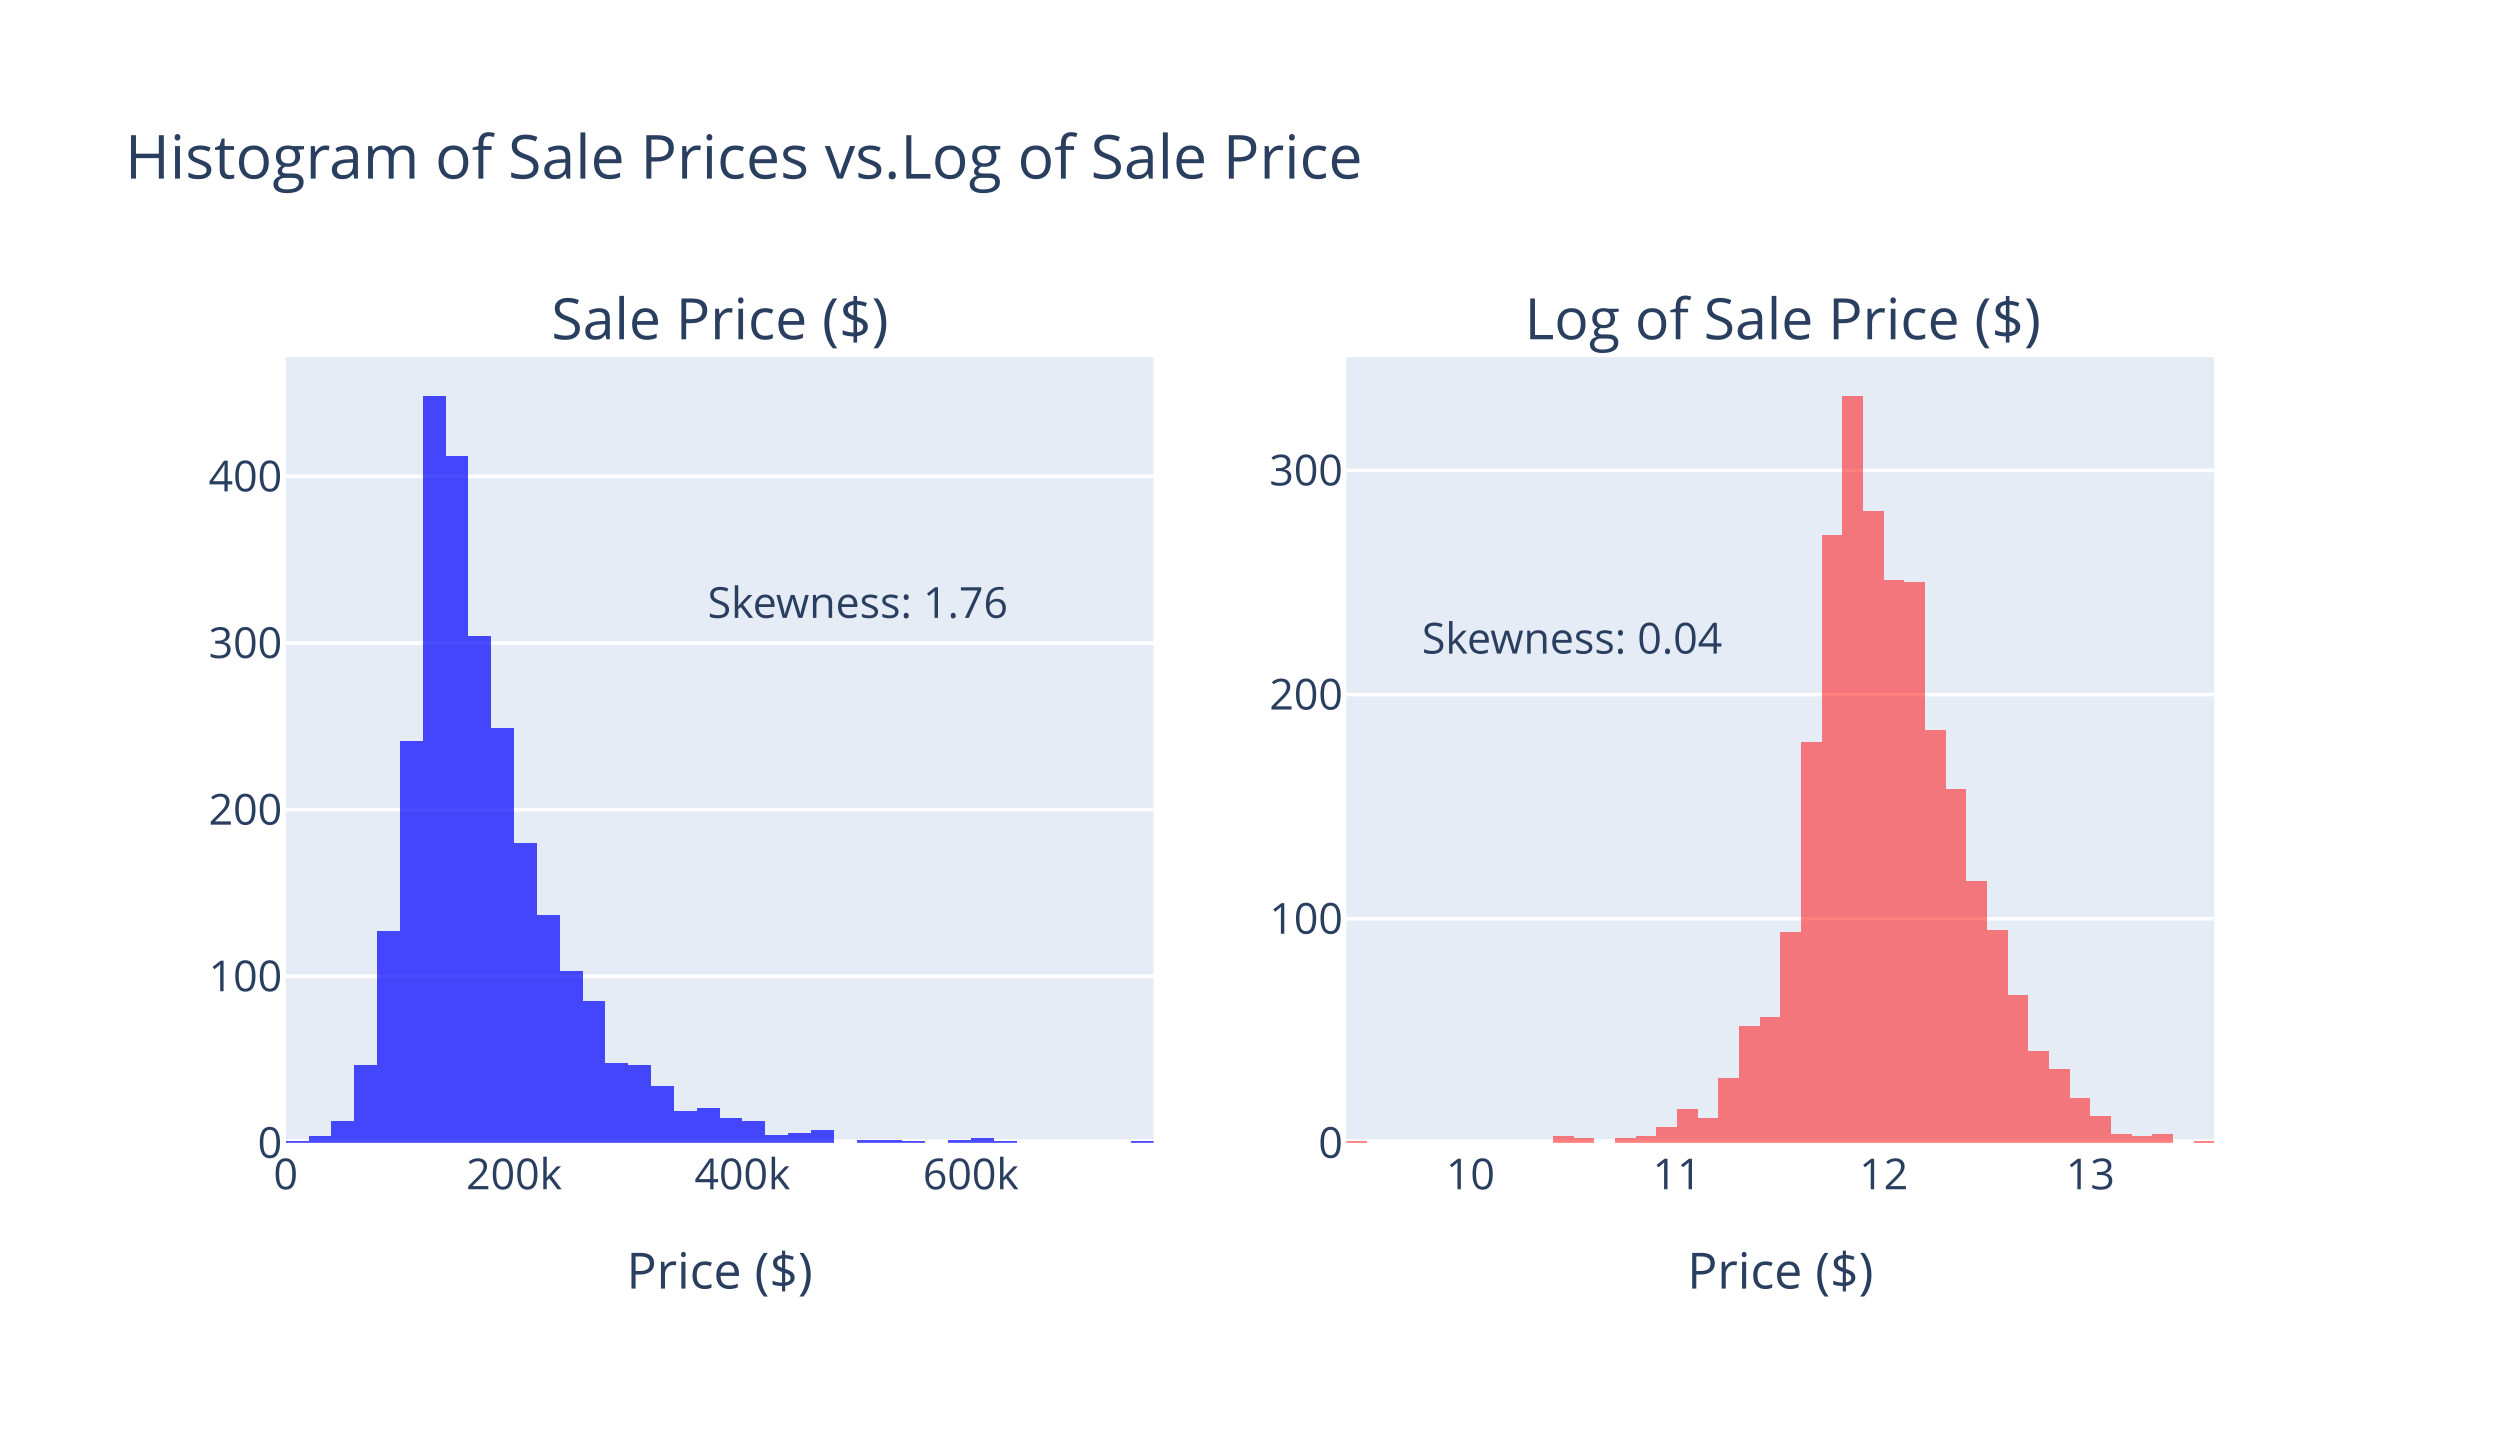
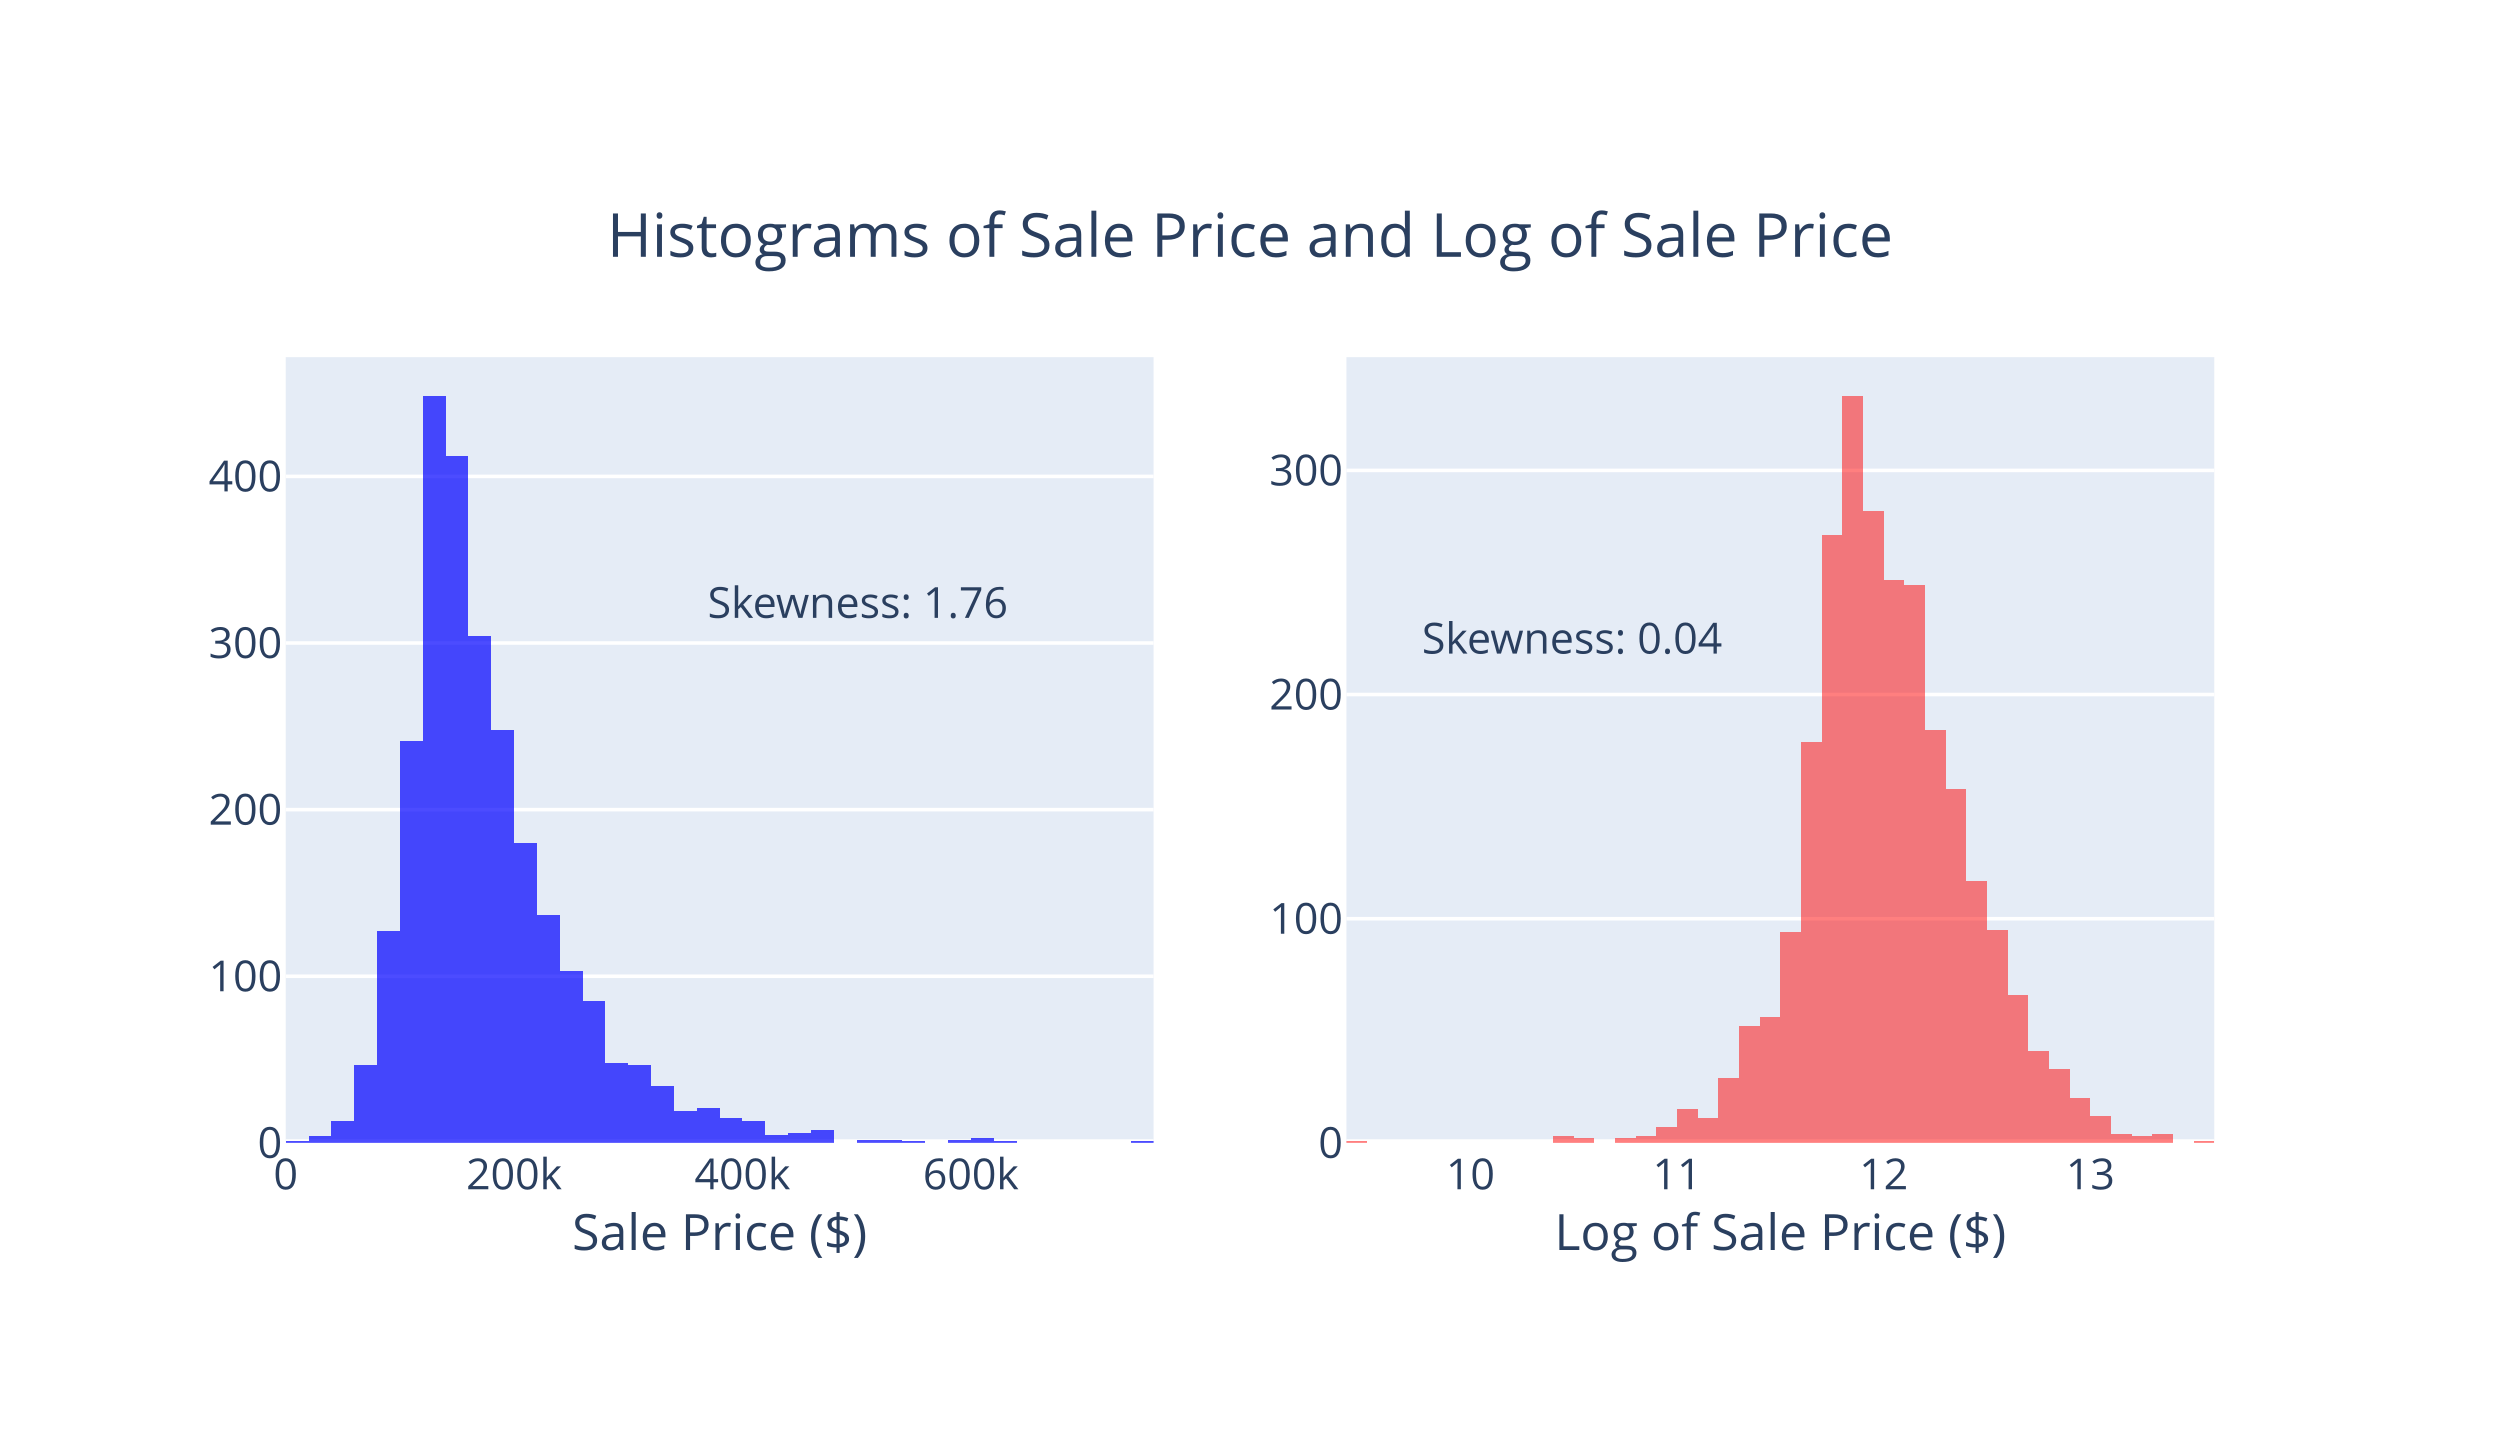
<svg xmlns="http://www.w3.org/2000/svg" class="main-svg" width="700" height="400" style="" viewBox="0 0 700 400">
  <rect x="0" y="0" width="700" height="400" style="fill: rgb(255, 255, 255); fill-opacity: 1;" />
-   <defs id="defs-ad9607">
+   <defs id="defs-f02b7b">
    <g class="clips">
-       <clipPath id="clipad9607xyplot" class="plotclip">
+       <clipPath id="clipf02b7bxyplot" class="plotclip">
        <rect width="243" height="220" />
      </clipPath>
-       <clipPath id="clipad9607x2y2plot" class="plotclip">
+       <clipPath id="clipf02b7bx2y2plot" class="plotclip">
        <rect width="243" height="220" />
      </clipPath>
-       <clipPath class="axesclip" id="clipad9607x">
+       <clipPath class="axesclip" id="clipf02b7bx">
        <rect x="80" y="0" width="243" height="400" />
      </clipPath>
-       <clipPath class="axesclip" id="clipad9607y">
+       <clipPath class="axesclip" id="clipf02b7by">
        <rect x="0" y="100" width="700" height="220" />
      </clipPath>
-       <clipPath class="axesclip" id="clipad9607xy">
+       <clipPath class="axesclip" id="clipf02b7bxy">
        <rect x="80" y="100" width="243" height="220" />
      </clipPath>
-       <clipPath class="axesclip" id="clipad9607y2">
+       <clipPath class="axesclip" id="clipf02b7by2">
        <rect x="0" y="100" width="700" height="220" />
      </clipPath>
-       <clipPath class="axesclip" id="clipad9607xy2">
+       <clipPath class="axesclip" id="clipf02b7bxy2">
        <rect x="80" y="100" width="243" height="220" />
      </clipPath>
-       <clipPath class="axesclip" id="clipad9607x2">
+       <clipPath class="axesclip" id="clipf02b7bx2">
        <rect x="377" y="0" width="243" height="400" />
      </clipPath>
-       <clipPath class="axesclip" id="clipad9607x2y">
+       <clipPath class="axesclip" id="clipf02b7bx2y">
        <rect x="377" y="100" width="243" height="220" />
      </clipPath>
-       <clipPath class="axesclip" id="clipad9607x2y2">
+       <clipPath class="axesclip" id="clipf02b7bx2y2">
        <rect x="377" y="100" width="243" height="220" />
      </clipPath>
    </g>
    <g class="gradients" />
    <g class="patterns" />
  </defs>
  <g class="bglayer">
    <rect class="bg" x="80" y="100" width="243" height="220" style="fill: rgb(229, 236, 246); fill-opacity: 1; stroke-width: 0;" />
    <rect class="bg" x="377" y="100" width="243" height="220" style="fill: rgb(229, 236, 246); fill-opacity: 1; stroke-width: 0;" />
  </g>
  <g class="layer-below">
    <g class="imagelayer" />
    <g class="shapelayer" />
  </g>
  <g class="cartesianlayer">
    <g class="subplot xy">
      <g class="layer-subplot">
        <g class="shapelayer" />
        <g class="imagelayer" />
      </g>
      <g class="minor-gridlayer">
        <g class="x" />
        <g class="y" />
      </g>
      <g class="gridlayer">
        <g class="x" />
        <g class="y">
          <path class="ygrid crisp" transform="translate(0,273.35)" d="M80,0h243" style="stroke: rgb(255, 255, 255); stroke-opacity: 1; stroke-width: 1px;" />
          <path class="ygrid crisp" transform="translate(0,226.7)" d="M80,0h243" style="stroke: rgb(255, 255, 255); stroke-opacity: 1; stroke-width: 1px;" />
          <path class="ygrid crisp" transform="translate(0,180.04)" d="M80,0h243" style="stroke: rgb(255, 255, 255); stroke-opacity: 1; stroke-width: 1px;" />
          <path class="ygrid crisp" transform="translate(0,133.39)" d="M80,0h243" style="stroke: rgb(255, 255, 255); stroke-opacity: 1; stroke-width: 1px;" />
        </g>
      </g>
      <g class="zerolinelayer">
        <path class="yzl zl crisp" transform="translate(0,320)" d="M80,0h243" style="stroke: rgb(255, 255, 255); stroke-opacity: 1; stroke-width: 2px;" />
      </g>
      <path class="xlines-below" />
      <path class="ylines-below" />
      <g class="overlines-below" />
      <g class="xaxislayer-below" />
      <g class="yaxislayer-below" />
      <g class="overaxes-below" />
-       <g class="plot" transform="translate(80,100)" clip-path="url(#clipad9607xyplot)">
+       <g class="plot" transform="translate(80,100)" clip-path="url(#clipf02b7bxyplot)">
        <g class="barlayer mlayer">
          <g class="trace bars" shape-rendering="crispEdges" style="opacity: 0.7;">
            <g class="points">
              <g class="point">
                <path d="M0,220V219.53H6.39V220Z" style="vector-effect: non-scaling-stroke; opacity: 1; stroke-width: 0px; fill: rgb(0, 0, 255); fill-opacity: 1;" />
              </g>
              <g class="point">
                <path d="M6.39,220V218.13H12.79V220Z" style="vector-effect: non-scaling-stroke; opacity: 1; stroke-width: 0px; fill: rgb(0, 0, 255); fill-opacity: 1;" />
              </g>
              <g class="point">
                <path d="M12.79,220V213.94H19.18V220Z" style="vector-effect: non-scaling-stroke; opacity: 1; stroke-width: 0px; fill: rgb(0, 0, 255); fill-opacity: 1;" />
              </g>
              <g class="point">
                <path d="M19.18,220V198.07H25.58V220Z" style="vector-effect: non-scaling-stroke; opacity: 1; stroke-width: 0px; fill: rgb(0, 0, 255); fill-opacity: 1;" />
              </g>
              <g class="point">
                <path d="M25.58,220V160.75H31.97V220Z" style="vector-effect: non-scaling-stroke; opacity: 1; stroke-width: 0px; fill: rgb(0, 0, 255); fill-opacity: 1;" />
              </g>
              <g class="point">
                <path d="M31.97,220V107.57H38.37V220Z" style="vector-effect: non-scaling-stroke; opacity: 1; stroke-width: 0px; fill: rgb(0, 0, 255); fill-opacity: 1;" />
              </g>
              <g class="point">
                <path d="M38.37,220V11H44.76V220Z" style="vector-effect: non-scaling-stroke; opacity: 1; stroke-width: 0px; fill: rgb(0, 0, 255); fill-opacity: 1;" />
              </g>
              <g class="point">
                <path d="M44.76,220V27.79H51.16V220Z" style="vector-effect: non-scaling-stroke; opacity: 1; stroke-width: 0px; fill: rgb(0, 0, 255); fill-opacity: 1;" />
              </g>
              <g class="point">
                <path d="M51.16,220V78.18H57.55V220Z" style="vector-effect: non-scaling-stroke; opacity: 1; stroke-width: 0px; fill: rgb(0, 0, 255); fill-opacity: 1;" />
              </g>
              <g class="point">
-                 <path d="M57.55,220V103.84H63.95V220Z" style="vector-effect: non-scaling-stroke; opacity: 1; stroke-width: 0px; fill: rgb(0, 0, 255); fill-opacity: 1;" />
+                 <path d="M57.55,220V104.3H63.95V220Z" style="vector-effect: non-scaling-stroke; opacity: 1; stroke-width: 0px; fill: rgb(0, 0, 255); fill-opacity: 1;" />
              </g>
              <g class="point">
                <path d="M63.95,220V136.03H70.34V220Z" style="vector-effect: non-scaling-stroke; opacity: 1; stroke-width: 0px; fill: rgb(0, 0, 255); fill-opacity: 1;" />
              </g>
              <g class="point">
                <path d="M70.34,220V156.09H76.74V220Z" style="vector-effect: non-scaling-stroke; opacity: 1; stroke-width: 0px; fill: rgb(0, 0, 255); fill-opacity: 1;" />
              </g>
              <g class="point">
                <path d="M76.74,220V171.95H83.13V220Z" style="vector-effect: non-scaling-stroke; opacity: 1; stroke-width: 0px; fill: rgb(0, 0, 255); fill-opacity: 1;" />
              </g>
              <g class="point">
                <path d="M83.13,220V180.35H89.53V220Z" style="vector-effect: non-scaling-stroke; opacity: 1; stroke-width: 0px; fill: rgb(0, 0, 255); fill-opacity: 1;" />
              </g>
              <g class="point">
                <path d="M89.53,220V197.61H95.92V220Z" style="vector-effect: non-scaling-stroke; opacity: 1; stroke-width: 0px; fill: rgb(0, 0, 255); fill-opacity: 1;" />
              </g>
              <g class="point">
                <path d="M95.92,220V198.07H102.32V220Z" style="vector-effect: non-scaling-stroke; opacity: 1; stroke-width: 0px; fill: rgb(0, 0, 255); fill-opacity: 1;" />
              </g>
              <g class="point">
                <path d="M102.32,220V204.14H108.71V220Z" style="vector-effect: non-scaling-stroke; opacity: 1; stroke-width: 0px; fill: rgb(0, 0, 255); fill-opacity: 1;" />
              </g>
              <g class="point">
                <path d="M108.71,220V211.14H115.11V220Z" style="vector-effect: non-scaling-stroke; opacity: 1; stroke-width: 0px; fill: rgb(0, 0, 255); fill-opacity: 1;" />
              </g>
              <g class="point">
                <path d="M115.11,220V210.2H121.5V220Z" style="vector-effect: non-scaling-stroke; opacity: 1; stroke-width: 0px; fill: rgb(0, 0, 255); fill-opacity: 1;" />
              </g>
              <g class="point">
                <path d="M121.5,220V213H127.89V220Z" style="vector-effect: non-scaling-stroke; opacity: 1; stroke-width: 0px; fill: rgb(0, 0, 255); fill-opacity: 1;" />
              </g>
              <g class="point">
                <path d="M127.89,220V213.94H134.29V220Z" style="vector-effect: non-scaling-stroke; opacity: 1; stroke-width: 0px; fill: rgb(0, 0, 255); fill-opacity: 1;" />
              </g>
              <g class="point">
                <path d="M134.29,220V217.67H140.68V220Z" style="vector-effect: non-scaling-stroke; opacity: 1; stroke-width: 0px; fill: rgb(0, 0, 255); fill-opacity: 1;" />
              </g>
              <g class="point">
                <path d="M140.68,220V217.2H147.08V220Z" style="vector-effect: non-scaling-stroke; opacity: 1; stroke-width: 0px; fill: rgb(0, 0, 255); fill-opacity: 1;" />
              </g>
              <g class="point">
                <path d="M147.08,220V216.27H153.47V220Z" style="vector-effect: non-scaling-stroke; opacity: 1; stroke-width: 0px; fill: rgb(0, 0, 255); fill-opacity: 1;" />
              </g>
              <g class="point">
                <path d="M0,0Z" style="vector-effect: non-scaling-stroke; opacity: 1; stroke-width: 0px; fill: rgb(0, 0, 255); fill-opacity: 1;" />
              </g>
              <g class="point">
                <path d="M159.87,220V219.07H166.26V220Z" style="vector-effect: non-scaling-stroke; opacity: 1; stroke-width: 0px; fill: rgb(0, 0, 255); fill-opacity: 1;" />
              </g>
              <g class="point">
                <path d="M166.26,220V219.07H172.66V220Z" style="vector-effect: non-scaling-stroke; opacity: 1; stroke-width: 0px; fill: rgb(0, 0, 255); fill-opacity: 1;" />
              </g>
              <g class="point">
                <path d="M172.66,220V219.53H179.05V220Z" style="vector-effect: non-scaling-stroke; opacity: 1; stroke-width: 0px; fill: rgb(0, 0, 255); fill-opacity: 1;" />
              </g>
              <g class="point">
                <path d="M0,0Z" style="vector-effect: non-scaling-stroke; opacity: 1; stroke-width: 0px; fill: rgb(0, 0, 255); fill-opacity: 1;" />
              </g>
              <g class="point">
                <path d="M185.45,220V219.07H191.84V220Z" style="vector-effect: non-scaling-stroke; opacity: 1; stroke-width: 0px; fill: rgb(0, 0, 255); fill-opacity: 1;" />
              </g>
              <g class="point">
                <path d="M191.84,220V218.6H198.24V220Z" style="vector-effect: non-scaling-stroke; opacity: 1; stroke-width: 0px; fill: rgb(0, 0, 255); fill-opacity: 1;" />
              </g>
              <g class="point">
                <path d="M198.24,220V219.53H204.63V220Z" style="vector-effect: non-scaling-stroke; opacity: 1; stroke-width: 0px; fill: rgb(0, 0, 255); fill-opacity: 1;" />
              </g>
              <g class="point">
                <path d="M0,0Z" style="vector-effect: non-scaling-stroke; opacity: 1; stroke-width: 0px; fill: rgb(0, 0, 255); fill-opacity: 1;" />
              </g>
              <g class="point">
                <path d="M0,0Z" style="vector-effect: non-scaling-stroke; opacity: 1; stroke-width: 0px; fill: rgb(0, 0, 255); fill-opacity: 1;" />
              </g>
              <g class="point">
                <path d="M0,0Z" style="vector-effect: non-scaling-stroke; opacity: 1; stroke-width: 0px; fill: rgb(0, 0, 255); fill-opacity: 1;" />
              </g>
              <g class="point">
                <path d="M0,0Z" style="vector-effect: non-scaling-stroke; opacity: 1; stroke-width: 0px; fill: rgb(0, 0, 255); fill-opacity: 1;" />
              </g>
              <g class="point">
                <path d="M0,0Z" style="vector-effect: non-scaling-stroke; opacity: 1; stroke-width: 0px; fill: rgb(0, 0, 255); fill-opacity: 1;" />
              </g>
              <g class="point">
                <path d="M236.61,220V219.53H243V220Z" style="vector-effect: non-scaling-stroke; opacity: 1; stroke-width: 0px; fill: rgb(0, 0, 255); fill-opacity: 1;" />
              </g>
            </g>
          </g>
        </g>
      </g>
      <g class="overplot" />
      <path class="xlines-above crisp" d="M0,0" style="fill: none;" />
      <path class="ylines-above crisp" d="M0,0" style="fill: none;" />
      <g class="overlines-above" />
      <g class="xaxislayer-above">
        <g class="xtick">
          <text text-anchor="middle" x="0" y="333" transform="translate(80,0)" style="font-family: 'Open Sans', verdana, arial, sans-serif; font-size: 12px; fill: rgb(42, 63, 95); fill-opacity: 1; white-space: pre; opacity: 1;">0</text>
        </g>
        <g class="xtick">
          <text text-anchor="middle" x="0" y="333" style="font-family: 'Open Sans', verdana, arial, sans-serif; font-size: 12px; fill: rgb(42, 63, 95); fill-opacity: 1; white-space: pre; opacity: 1;" transform="translate(143.95,0)">200k</text>
        </g>
        <g class="xtick">
          <text text-anchor="middle" x="0" y="333" style="font-family: 'Open Sans', verdana, arial, sans-serif; font-size: 12px; fill: rgb(42, 63, 95); fill-opacity: 1; white-space: pre; opacity: 1;" transform="translate(207.89,0)">400k</text>
        </g>
        <g class="xtick">
          <text text-anchor="middle" x="0" y="333" style="font-family: 'Open Sans', verdana, arial, sans-serif; font-size: 12px; fill: rgb(42, 63, 95); fill-opacity: 1; white-space: pre; opacity: 1;" transform="translate(271.84,0)">600k</text>
        </g>
      </g>
      <g class="yaxislayer-above">
        <g class="ytick">
          <text text-anchor="end" x="79" y="4.2" transform="translate(0,320)" style="font-family: 'Open Sans', verdana, arial, sans-serif; font-size: 12px; fill: rgb(42, 63, 95); fill-opacity: 1; white-space: pre; opacity: 1;">0</text>
        </g>
        <g class="ytick">
          <text text-anchor="end" x="79" y="4.2" style="font-family: 'Open Sans', verdana, arial, sans-serif; font-size: 12px; fill: rgb(42, 63, 95); fill-opacity: 1; white-space: pre; opacity: 1;" transform="translate(0,273.35)">100</text>
        </g>
        <g class="ytick">
          <text text-anchor="end" x="79" y="4.2" style="font-family: 'Open Sans', verdana, arial, sans-serif; font-size: 12px; fill: rgb(42, 63, 95); fill-opacity: 1; white-space: pre; opacity: 1;" transform="translate(0,226.7)">200</text>
        </g>
        <g class="ytick">
          <text text-anchor="end" x="79" y="4.2" style="font-family: 'Open Sans', verdana, arial, sans-serif; font-size: 12px; fill: rgb(42, 63, 95); fill-opacity: 1; white-space: pre; opacity: 1;" transform="translate(0,180.04)">300</text>
        </g>
        <g class="ytick">
          <text text-anchor="end" x="79" y="4.2" style="font-family: 'Open Sans', verdana, arial, sans-serif; font-size: 12px; fill: rgb(42, 63, 95); fill-opacity: 1; white-space: pre; opacity: 1;" transform="translate(0,133.39)">400</text>
        </g>
      </g>
      <g class="overaxes-above" />
    </g>
    <g class="subplot x2y2">
      <g class="layer-subplot">
        <g class="shapelayer" />
        <g class="imagelayer" />
      </g>
      <g class="minor-gridlayer">
        <g class="x2" />
        <g class="y2" />
      </g>
      <g class="gridlayer">
        <g class="x2" />
        <g class="y2">
          <path class="y2grid crisp" transform="translate(0,257.24)" d="M377,0h243" style="stroke: rgb(255, 255, 255); stroke-opacity: 1; stroke-width: 1px;" />
          <path class="y2grid crisp" transform="translate(0,194.47)" d="M377,0h243" style="stroke: rgb(255, 255, 255); stroke-opacity: 1; stroke-width: 1px;" />
          <path class="y2grid crisp" transform="translate(0,131.71)" d="M377,0h243" style="stroke: rgb(255, 255, 255); stroke-opacity: 1; stroke-width: 1px;" />
        </g>
      </g>
      <g class="zerolinelayer">
        <path class="y2zl zl crisp" transform="translate(0,320)" d="M377,0h243" style="stroke: rgb(255, 255, 255); stroke-opacity: 1; stroke-width: 2px;" />
      </g>
      <path class="xlines-below" />
      <path class="ylines-below" />
      <g class="overlines-below" />
      <g class="xaxislayer-below" />
      <g class="yaxislayer-below" />
      <g class="overaxes-below" />
-       <g class="plot" transform="translate(377,100)" clip-path="url(#clipad9607x2y2plot)">
+       <g class="plot" transform="translate(377,100)" clip-path="url(#clipf02b7bx2y2plot)">
        <g class="barlayer mlayer">
          <g class="trace bars" shape-rendering="crispEdges" style="opacity: 0.5;">
            <g class="points">
              <g class="point">
                <path d="M0,220V219.37H5.79V220Z" style="vector-effect: non-scaling-stroke; opacity: 1; stroke-width: 0px; fill: rgb(255, 0, 0); fill-opacity: 1;" />
              </g>
              <g class="point">
                <path d="M0,0Z" style="vector-effect: non-scaling-stroke; opacity: 1; stroke-width: 0px; fill: rgb(255, 0, 0); fill-opacity: 1;" />
              </g>
              <g class="point">
                <path d="M0,0Z" style="vector-effect: non-scaling-stroke; opacity: 1; stroke-width: 0px; fill: rgb(255, 0, 0); fill-opacity: 1;" />
              </g>
              <g class="point">
                <path d="M0,0Z" style="vector-effect: non-scaling-stroke; opacity: 1; stroke-width: 0px; fill: rgb(255, 0, 0); fill-opacity: 1;" />
              </g>
              <g class="point">
                <path d="M0,0Z" style="vector-effect: non-scaling-stroke; opacity: 1; stroke-width: 0px; fill: rgb(255, 0, 0); fill-opacity: 1;" />
              </g>
              <g class="point">
                <path d="M0,0Z" style="vector-effect: non-scaling-stroke; opacity: 1; stroke-width: 0px; fill: rgb(255, 0, 0); fill-opacity: 1;" />
              </g>
              <g class="point">
                <path d="M0,0Z" style="vector-effect: non-scaling-stroke; opacity: 1; stroke-width: 0px; fill: rgb(255, 0, 0); fill-opacity: 1;" />
              </g>
              <g class="point">
                <path d="M0,0Z" style="vector-effect: non-scaling-stroke; opacity: 1; stroke-width: 0px; fill: rgb(255, 0, 0); fill-opacity: 1;" />
              </g>
              <g class="point">
                <path d="M0,0Z" style="vector-effect: non-scaling-stroke; opacity: 1; stroke-width: 0px; fill: rgb(255, 0, 0); fill-opacity: 1;" />
              </g>
              <g class="point">
                <path d="M0,0Z" style="vector-effect: non-scaling-stroke; opacity: 1; stroke-width: 0px; fill: rgb(255, 0, 0); fill-opacity: 1;" />
              </g>
              <g class="point">
                <path d="M57.86,220V218.12H63.64V220Z" style="vector-effect: non-scaling-stroke; opacity: 1; stroke-width: 0px; fill: rgb(255, 0, 0); fill-opacity: 1;" />
              </g>
              <g class="point">
                <path d="M63.64,220V218.74H69.43V220Z" style="vector-effect: non-scaling-stroke; opacity: 1; stroke-width: 0px; fill: rgb(255, 0, 0); fill-opacity: 1;" />
              </g>
              <g class="point">
                <path d="M0,0Z" style="vector-effect: non-scaling-stroke; opacity: 1; stroke-width: 0px; fill: rgb(255, 0, 0); fill-opacity: 1;" />
              </g>
              <g class="point">
                <path d="M75.21,220V218.74H81V220Z" style="vector-effect: non-scaling-stroke; opacity: 1; stroke-width: 0px; fill: rgb(255, 0, 0); fill-opacity: 1;" />
              </g>
              <g class="point">
                <path d="M81,220V218.12H86.79V220Z" style="vector-effect: non-scaling-stroke; opacity: 1; stroke-width: 0px; fill: rgb(255, 0, 0); fill-opacity: 1;" />
              </g>
              <g class="point">
                <path d="M86.79,220V215.61H92.57V220Z" style="vector-effect: non-scaling-stroke; opacity: 1; stroke-width: 0px; fill: rgb(255, 0, 0); fill-opacity: 1;" />
              </g>
              <g class="point">
                <path d="M92.57,220V210.59H98.36V220Z" style="vector-effect: non-scaling-stroke; opacity: 1; stroke-width: 0px; fill: rgb(255, 0, 0); fill-opacity: 1;" />
              </g>
              <g class="point">
                <path d="M98.36,220V213.1H104.14V220Z" style="vector-effect: non-scaling-stroke; opacity: 1; stroke-width: 0px; fill: rgb(255, 0, 0); fill-opacity: 1;" />
              </g>
              <g class="point">
                <path d="M104.14,220V201.8H109.93V220Z" style="vector-effect: non-scaling-stroke; opacity: 1; stroke-width: 0px; fill: rgb(255, 0, 0); fill-opacity: 1;" />
              </g>
              <g class="point">
                <path d="M109.93,220V187.36H115.71V220Z" style="vector-effect: non-scaling-stroke; opacity: 1; stroke-width: 0px; fill: rgb(255, 0, 0); fill-opacity: 1;" />
              </g>
              <g class="point">
                <path d="M115.71,220V184.85H121.5V220Z" style="vector-effect: non-scaling-stroke; opacity: 1; stroke-width: 0px; fill: rgb(255, 0, 0); fill-opacity: 1;" />
              </g>
              <g class="point">
                <path d="M121.5,220V161H127.29V220Z" style="vector-effect: non-scaling-stroke; opacity: 1; stroke-width: 0px; fill: rgb(255, 0, 0); fill-opacity: 1;" />
              </g>
              <g class="point">
                <path d="M127.29,220V107.65H133.07V220Z" style="vector-effect: non-scaling-stroke; opacity: 1; stroke-width: 0px; fill: rgb(255, 0, 0); fill-opacity: 1;" />
              </g>
              <g class="point">
                <path d="M133.07,220V49.91H138.86V220Z" style="vector-effect: non-scaling-stroke; opacity: 1; stroke-width: 0px; fill: rgb(255, 0, 0); fill-opacity: 1;" />
              </g>
              <g class="point">
                <path d="M138.86,220V11H144.64V220Z" style="vector-effect: non-scaling-stroke; opacity: 1; stroke-width: 0px; fill: rgb(255, 0, 0); fill-opacity: 1;" />
              </g>
              <g class="point">
                <path d="M144.64,220V43.01H150.43V220Z" style="vector-effect: non-scaling-stroke; opacity: 1; stroke-width: 0px; fill: rgb(255, 0, 0); fill-opacity: 1;" />
              </g>
              <g class="point">
                <path d="M150.43,220V62.47H156.21V220Z" style="vector-effect: non-scaling-stroke; opacity: 1; stroke-width: 0px; fill: rgb(255, 0, 0); fill-opacity: 1;" />
              </g>
              <g class="point">
-                 <path d="M156.21,220V63.09H162V220Z" style="vector-effect: non-scaling-stroke; opacity: 1; stroke-width: 0px; fill: rgb(255, 0, 0); fill-opacity: 1;" />
+                 <path d="M156.21,220V63.72H162V220Z" style="vector-effect: non-scaling-stroke; opacity: 1; stroke-width: 0px; fill: rgb(255, 0, 0); fill-opacity: 1;" />
              </g>
              <g class="point">
                <path d="M162,220V104.52H167.79V220Z" style="vector-effect: non-scaling-stroke; opacity: 1; stroke-width: 0px; fill: rgb(255, 0, 0); fill-opacity: 1;" />
              </g>
              <g class="point">
                <path d="M167.79,220V120.83H173.57V220Z" style="vector-effect: non-scaling-stroke; opacity: 1; stroke-width: 0px; fill: rgb(255, 0, 0); fill-opacity: 1;" />
              </g>
              <g class="point">
                <path d="M173.57,220V146.57H179.36V220Z" style="vector-effect: non-scaling-stroke; opacity: 1; stroke-width: 0px; fill: rgb(255, 0, 0); fill-opacity: 1;" />
              </g>
              <g class="point">
                <path d="M179.36,220V160.38H185.14V220Z" style="vector-effect: non-scaling-stroke; opacity: 1; stroke-width: 0px; fill: rgb(255, 0, 0); fill-opacity: 1;" />
              </g>
              <g class="point">
                <path d="M185.14,220V178.58H190.93V220Z" style="vector-effect: non-scaling-stroke; opacity: 1; stroke-width: 0px; fill: rgb(255, 0, 0); fill-opacity: 1;" />
              </g>
              <g class="point">
                <path d="M190.93,220V194.27H196.71V220Z" style="vector-effect: non-scaling-stroke; opacity: 1; stroke-width: 0px; fill: rgb(255, 0, 0); fill-opacity: 1;" />
              </g>
              <g class="point">
                <path d="M196.71,220V199.29H202.5V220Z" style="vector-effect: non-scaling-stroke; opacity: 1; stroke-width: 0px; fill: rgb(255, 0, 0); fill-opacity: 1;" />
              </g>
              <g class="point">
                <path d="M202.5,220V207.45H208.29V220Z" style="vector-effect: non-scaling-stroke; opacity: 1; stroke-width: 0px; fill: rgb(255, 0, 0); fill-opacity: 1;" />
              </g>
              <g class="point">
                <path d="M208.29,220V212.47H214.07V220Z" style="vector-effect: non-scaling-stroke; opacity: 1; stroke-width: 0px; fill: rgb(255, 0, 0); fill-opacity: 1;" />
              </g>
              <g class="point">
                <path d="M214.07,220V217.49H219.86V220Z" style="vector-effect: non-scaling-stroke; opacity: 1; stroke-width: 0px; fill: rgb(255, 0, 0); fill-opacity: 1;" />
              </g>
              <g class="point">
                <path d="M219.86,220V218.12H225.64V220Z" style="vector-effect: non-scaling-stroke; opacity: 1; stroke-width: 0px; fill: rgb(255, 0, 0); fill-opacity: 1;" />
              </g>
              <g class="point">
                <path d="M225.64,220V217.49H231.43V220Z" style="vector-effect: non-scaling-stroke; opacity: 1; stroke-width: 0px; fill: rgb(255, 0, 0); fill-opacity: 1;" />
              </g>
              <g class="point">
                <path d="M0,0Z" style="vector-effect: non-scaling-stroke; opacity: 1; stroke-width: 0px; fill: rgb(255, 0, 0); fill-opacity: 1;" />
              </g>
              <g class="point">
                <path d="M237.21,220V219.37H243V220Z" style="vector-effect: non-scaling-stroke; opacity: 1; stroke-width: 0px; fill: rgb(255, 0, 0); fill-opacity: 1;" />
              </g>
            </g>
          </g>
        </g>
      </g>
      <g class="overplot" />
      <path class="xlines-above crisp" d="M0,0" style="fill: none;" />
      <path class="ylines-above crisp" d="M0,0" style="fill: none;" />
      <g class="overlines-above" />
      <g class="xaxislayer-above">
        <g class="x2tick">
          <text text-anchor="middle" x="0" y="333" transform="translate(411.71,0)" style="font-family: 'Open Sans', verdana, arial, sans-serif; font-size: 12px; fill: rgb(42, 63, 95); fill-opacity: 1; white-space: pre; opacity: 1;">10</text>
        </g>
        <g class="x2tick">
          <text text-anchor="middle" x="0" y="333" style="font-family: 'Open Sans', verdana, arial, sans-serif; font-size: 12px; fill: rgb(42, 63, 95); fill-opacity: 1; white-space: pre; opacity: 1;" transform="translate(469.57,0)">11</text>
        </g>
        <g class="x2tick">
          <text text-anchor="middle" x="0" y="333" style="font-family: 'Open Sans', verdana, arial, sans-serif; font-size: 12px; fill: rgb(42, 63, 95); fill-opacity: 1; white-space: pre; opacity: 1;" transform="translate(527.43,0)">12</text>
        </g>
        <g class="x2tick">
          <text text-anchor="middle" x="0" y="333" style="font-family: 'Open Sans', verdana, arial, sans-serif; font-size: 12px; fill: rgb(42, 63, 95); fill-opacity: 1; white-space: pre; opacity: 1;" transform="translate(585.29,0)">13</text>
        </g>
      </g>
      <g class="yaxislayer-above">
        <g class="y2tick">
          <text text-anchor="end" x="376" y="4.2" transform="translate(0,320)" style="font-family: 'Open Sans', verdana, arial, sans-serif; font-size: 12px; fill: rgb(42, 63, 95); fill-opacity: 1; white-space: pre; opacity: 1;">0</text>
        </g>
        <g class="y2tick">
          <text text-anchor="end" x="376" y="4.2" style="font-family: 'Open Sans', verdana, arial, sans-serif; font-size: 12px; fill: rgb(42, 63, 95); fill-opacity: 1; white-space: pre; opacity: 1;" transform="translate(0,257.24)">100</text>
        </g>
        <g class="y2tick">
          <text text-anchor="end" x="376" y="4.2" style="font-family: 'Open Sans', verdana, arial, sans-serif; font-size: 12px; fill: rgb(42, 63, 95); fill-opacity: 1; white-space: pre; opacity: 1;" transform="translate(0,194.47)">200</text>
        </g>
        <g class="y2tick">
          <text text-anchor="end" x="376" y="4.2" style="font-family: 'Open Sans', verdana, arial, sans-serif; font-size: 12px; fill: rgb(42, 63, 95); fill-opacity: 1; white-space: pre; opacity: 1;" transform="translate(0,131.71)">300</text>
        </g>
      </g>
      <g class="overaxes-above" />
    </g>
  </g>
  <g class="polarlayer" />
  <g class="smithlayer" />
  <g class="ternarylayer" />
  <g class="geolayer" />
  <g class="funnelarealayer" />
  <g class="pielayer" />
  <g class="iciclelayer" />
  <g class="treemaplayer" />
  <g class="sunburstlayer" />
  <g class="glimages" />
-   <defs id="topdefs-ad9607">
+   <defs id="topdefs-f02b7b">
    <g class="clips" />
  </defs>
  <g class="layer-above">
    <g class="imagelayer" />
    <g class="shapelayer" />
  </g>
  <g class="infolayer">
    <g class="g-gtitle">
-       <text class="gtitle" x="35" y="50" text-anchor="start" dy="0em" style="font-family: 'Open Sans', verdana, arial, sans-serif; font-size: 17px; fill: rgb(42, 63, 95); opacity: 1; font-weight: normal; white-space: pre;">Histogram of Sale Prices vs.Log of Sale Price</text>
-     </g>
-     <g class="g-xtitle">
-       <text class="xtitle" x="201.5" y="360.8" text-anchor="middle" style="font-family: 'Open Sans', verdana, arial, sans-serif; font-size: 14px; fill: rgb(42, 63, 95); opacity: 1; font-weight: normal; white-space: pre;">Price ($)</text>
-     </g>
-     <g class="g-x2title">
-       <text class="x2title" x="498.5" y="360.8" text-anchor="middle" style="font-family: 'Open Sans', verdana, arial, sans-serif; font-size: 14px; fill: rgb(42, 63, 95); opacity: 1; font-weight: normal; white-space: pre;">Price ($)</text>
+       <text class="gtitle" x="350" y="60" text-anchor="middle" dy="0.7em" style="font-family: 'Open Sans', verdana, arial, sans-serif; font-size: 17px; fill: rgb(42, 63, 95); opacity: 1; font-weight: normal; white-space: pre;">Histograms of Sale Price and Log of Sale Price</text>
+     </g>
+     <g class="g-xtitle" transform="translate(0,4.2)">
+       <text class="xtitle" x="201.5" y="345.8" text-anchor="middle" style="font-family: 'Open Sans', verdana, arial, sans-serif; font-size: 14px; fill: rgb(42, 63, 95); opacity: 1; font-weight: normal; white-space: pre;">Sale Price ($)</text>
+     </g>
+     <g class="g-x2title" transform="translate(0,4.2)">
+       <text class="x2title" x="498.5" y="345.8" text-anchor="middle" style="font-family: 'Open Sans', verdana, arial, sans-serif; font-size: 14px; fill: rgb(42, 63, 95); opacity: 1; font-weight: normal; white-space: pre;">Log of Sale Price ($)</text>
    </g>
    <g class="g-ytitle" />
    <g class="g-y2title" />
    <g class="annotation" data-index="0" style="opacity: 1;">
-       <g class="annotation-text-g" transform="rotate(0,201.5,88.5)">
-         <g class="cursor-pointer" transform="translate(145,77)">
-           <rect class="bg" x="0.5" y="0.5" width="112" height="22" style="stroke-width: 1px; stroke: rgb(0, 0, 0); stroke-opacity: 0; fill: rgb(0, 0, 0); fill-opacity: 0;" />
-           <text class="annotation-text" text-anchor="middle" x="56.578" y="18" style="font-family: 'Open Sans', verdana, arial, sans-serif; font-size: 16px; fill: rgb(42, 63, 95); fill-opacity: 1; white-space: pre;">Sale Price ($)</text>
-         </g>
-       </g>
-     </g>
-     <g class="annotation" data-index="1" style="opacity: 1;">
-       <g class="annotation-text-g" transform="rotate(0,498.5,88.5)">
-         <g class="cursor-pointer" transform="translate(415,77)">
-           <rect class="bg" x="0.5" y="0.5" width="167" height="22" style="stroke-width: 1px; stroke: rgb(0, 0, 0); stroke-opacity: 0; fill: rgb(0, 0, 0); fill-opacity: 0;" />
-           <text class="annotation-text" text-anchor="middle" x="84.172" y="18" style="font-family: 'Open Sans', verdana, arial, sans-serif; font-size: 16px; fill: rgb(42, 63, 95); fill-opacity: 1; white-space: pre;">Log of Sale Price ($)</text>
-         </g>
-       </g>
-     </g>
-     <g class="annotation" data-index="2" style="opacity: 1;">
      <g class="annotation-text-g" transform="rotate(0,239.87,168.38)">
        <g class="cursor-pointer" transform="translate(190,159)">
          <rect class="bg" x="0.5" y="0.5" width="99" height="18" style="stroke-width: 1px; stroke: rgb(0, 0, 0); stroke-opacity: 0; fill: rgb(0, 0, 0); fill-opacity: 0;" />
          <text class="annotation-text" text-anchor="middle" x="50.172" y="14" style="font-family: 'Open Sans', verdana, arial, sans-serif; font-size: 12px; fill: rgb(42, 63, 95); fill-opacity: 1; white-space: pre;">Skewness: 1.76</text>
        </g>
      </g>
    </g>
-     <g class="annotation" data-index="3" style="opacity: 1;">
+     <g class="annotation" data-index="1" style="opacity: 1;">
      <g class="annotation-text-g" transform="rotate(0,440.64,178.78)">
        <g class="cursor-pointer" transform="translate(390,169)">
          <rect class="bg" x="0.5" y="0.5" width="100" height="18" style="stroke-width: 1px; stroke: rgb(0, 0, 0); stroke-opacity: 0; fill: rgb(0, 0, 0); fill-opacity: 0;" />
          <text class="annotation-text" text-anchor="middle" x="50.172" y="14" style="font-family: 'Open Sans', verdana, arial, sans-serif; font-size: 12px; fill: rgb(42, 63, 95); fill-opacity: 1; white-space: pre;">Skewness: 0.04</text>
        </g>
      </g>
    </g>
  </g>
</svg>
